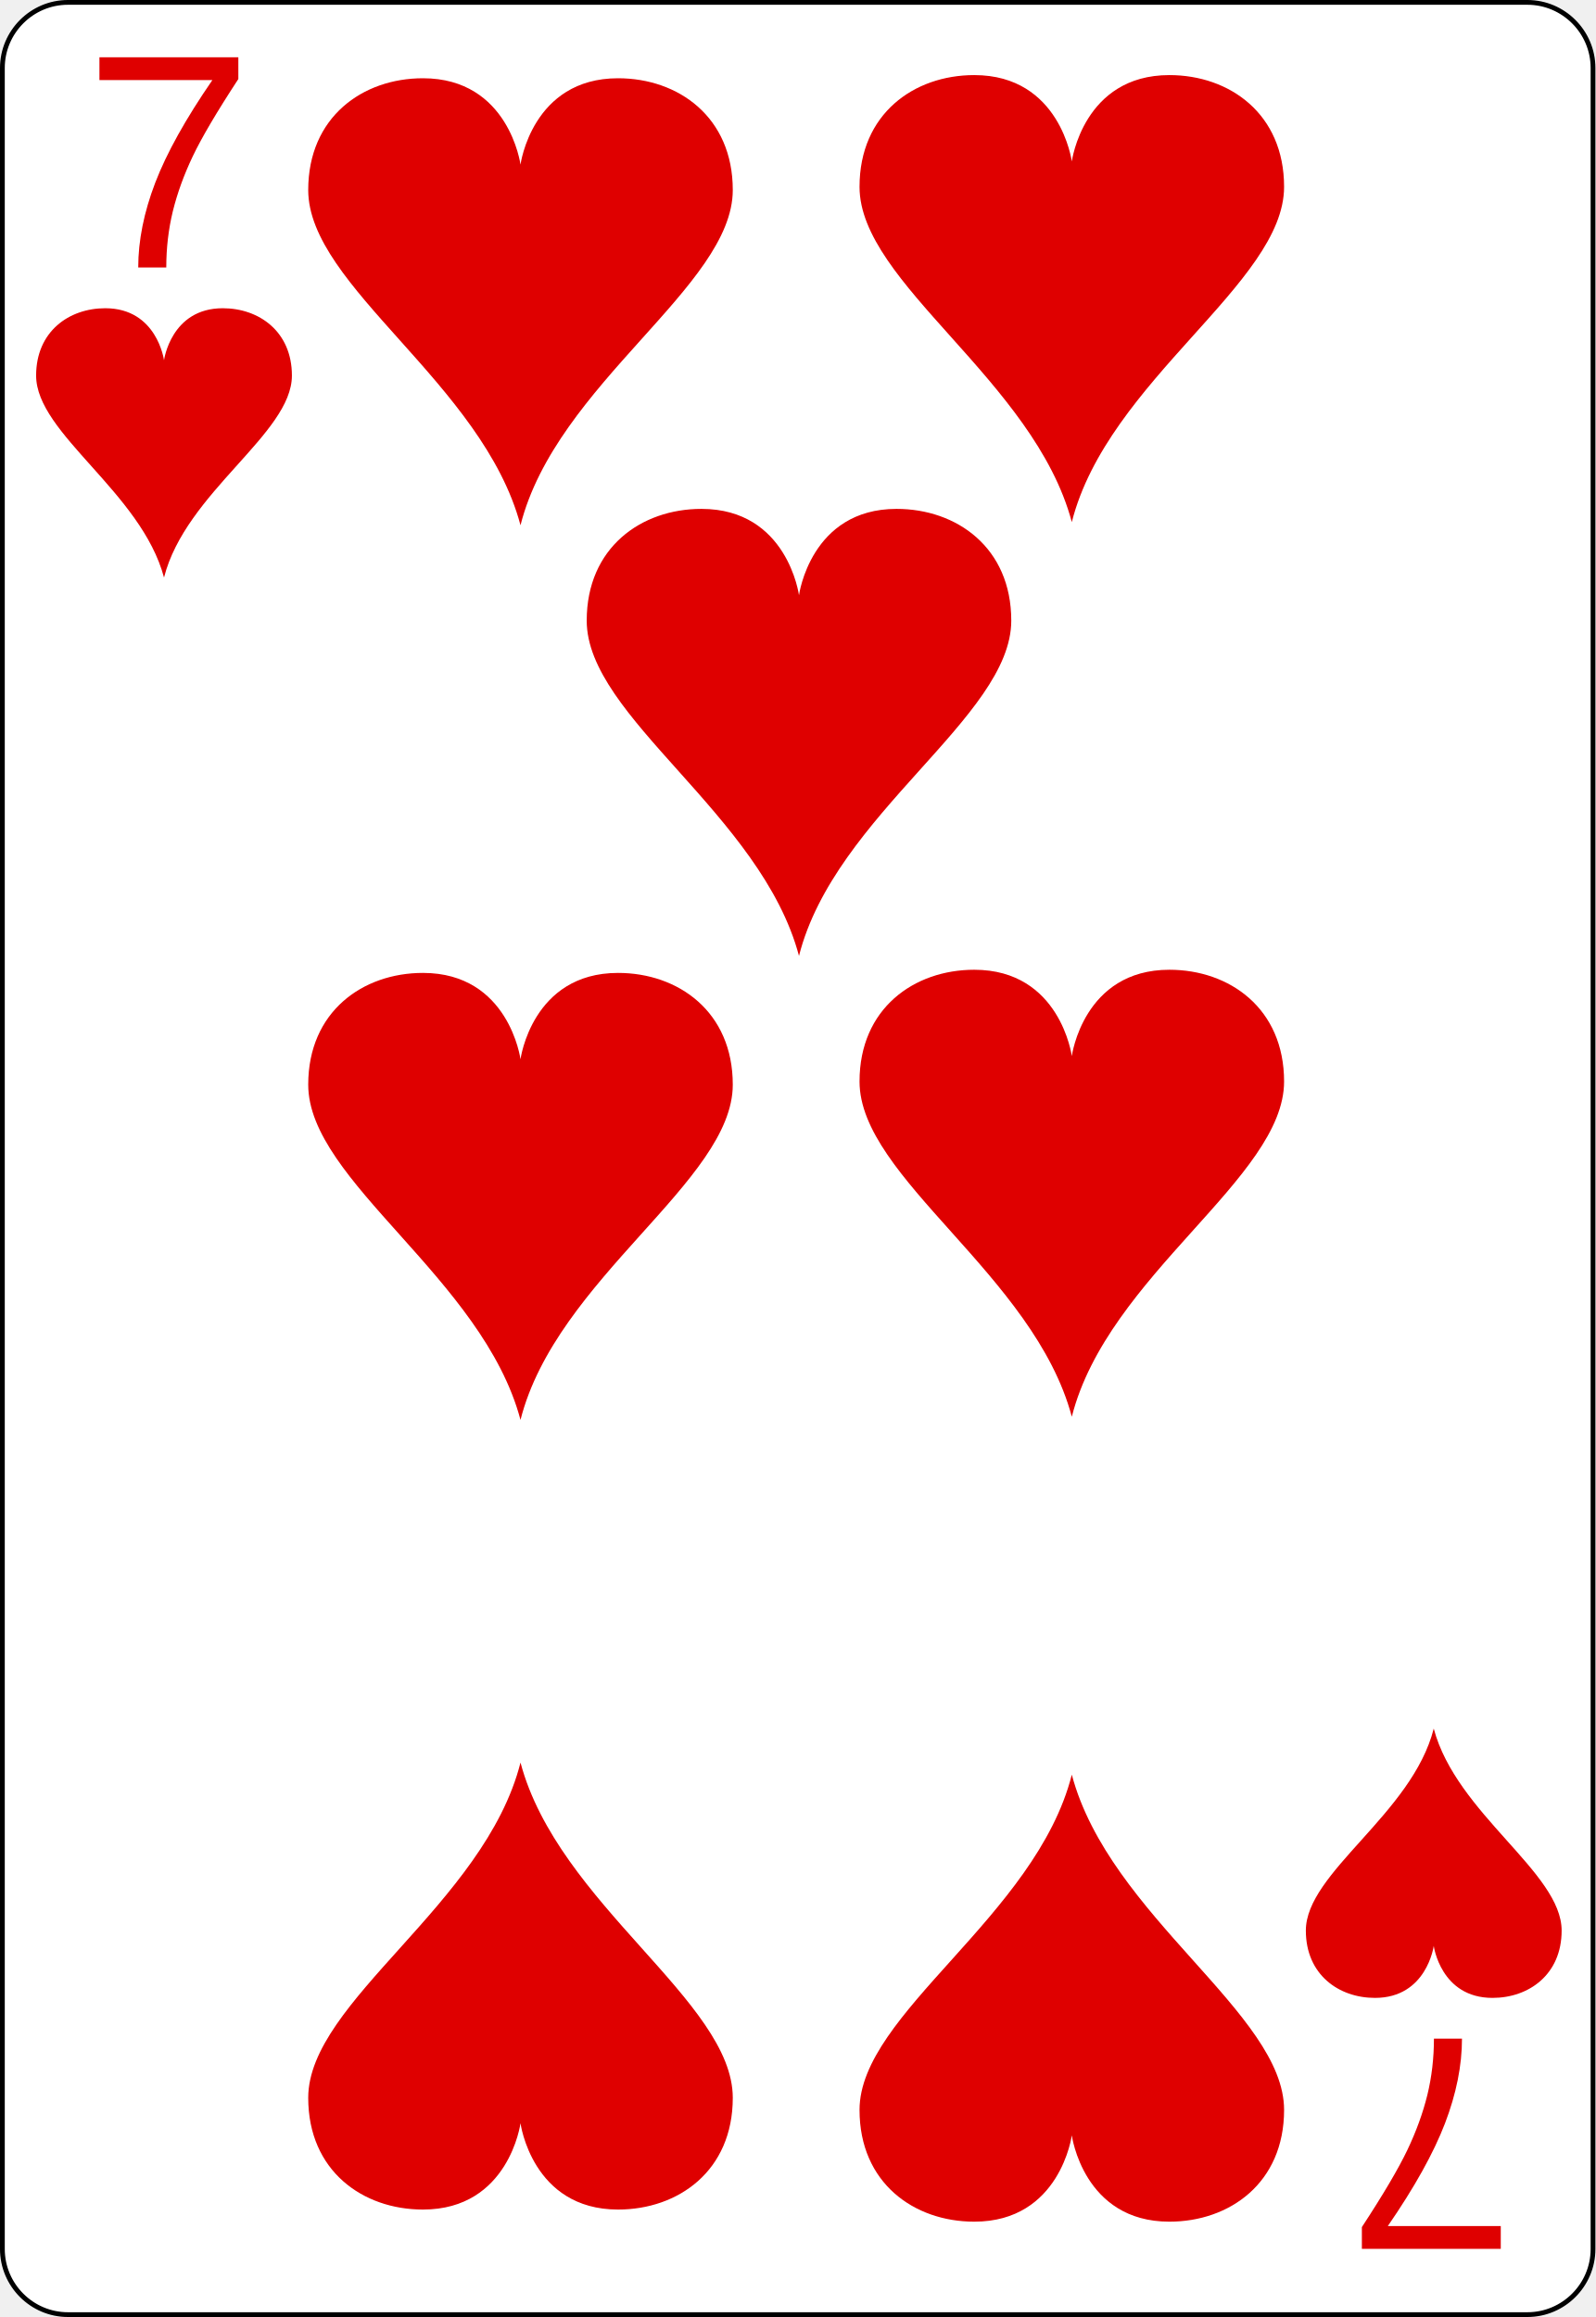
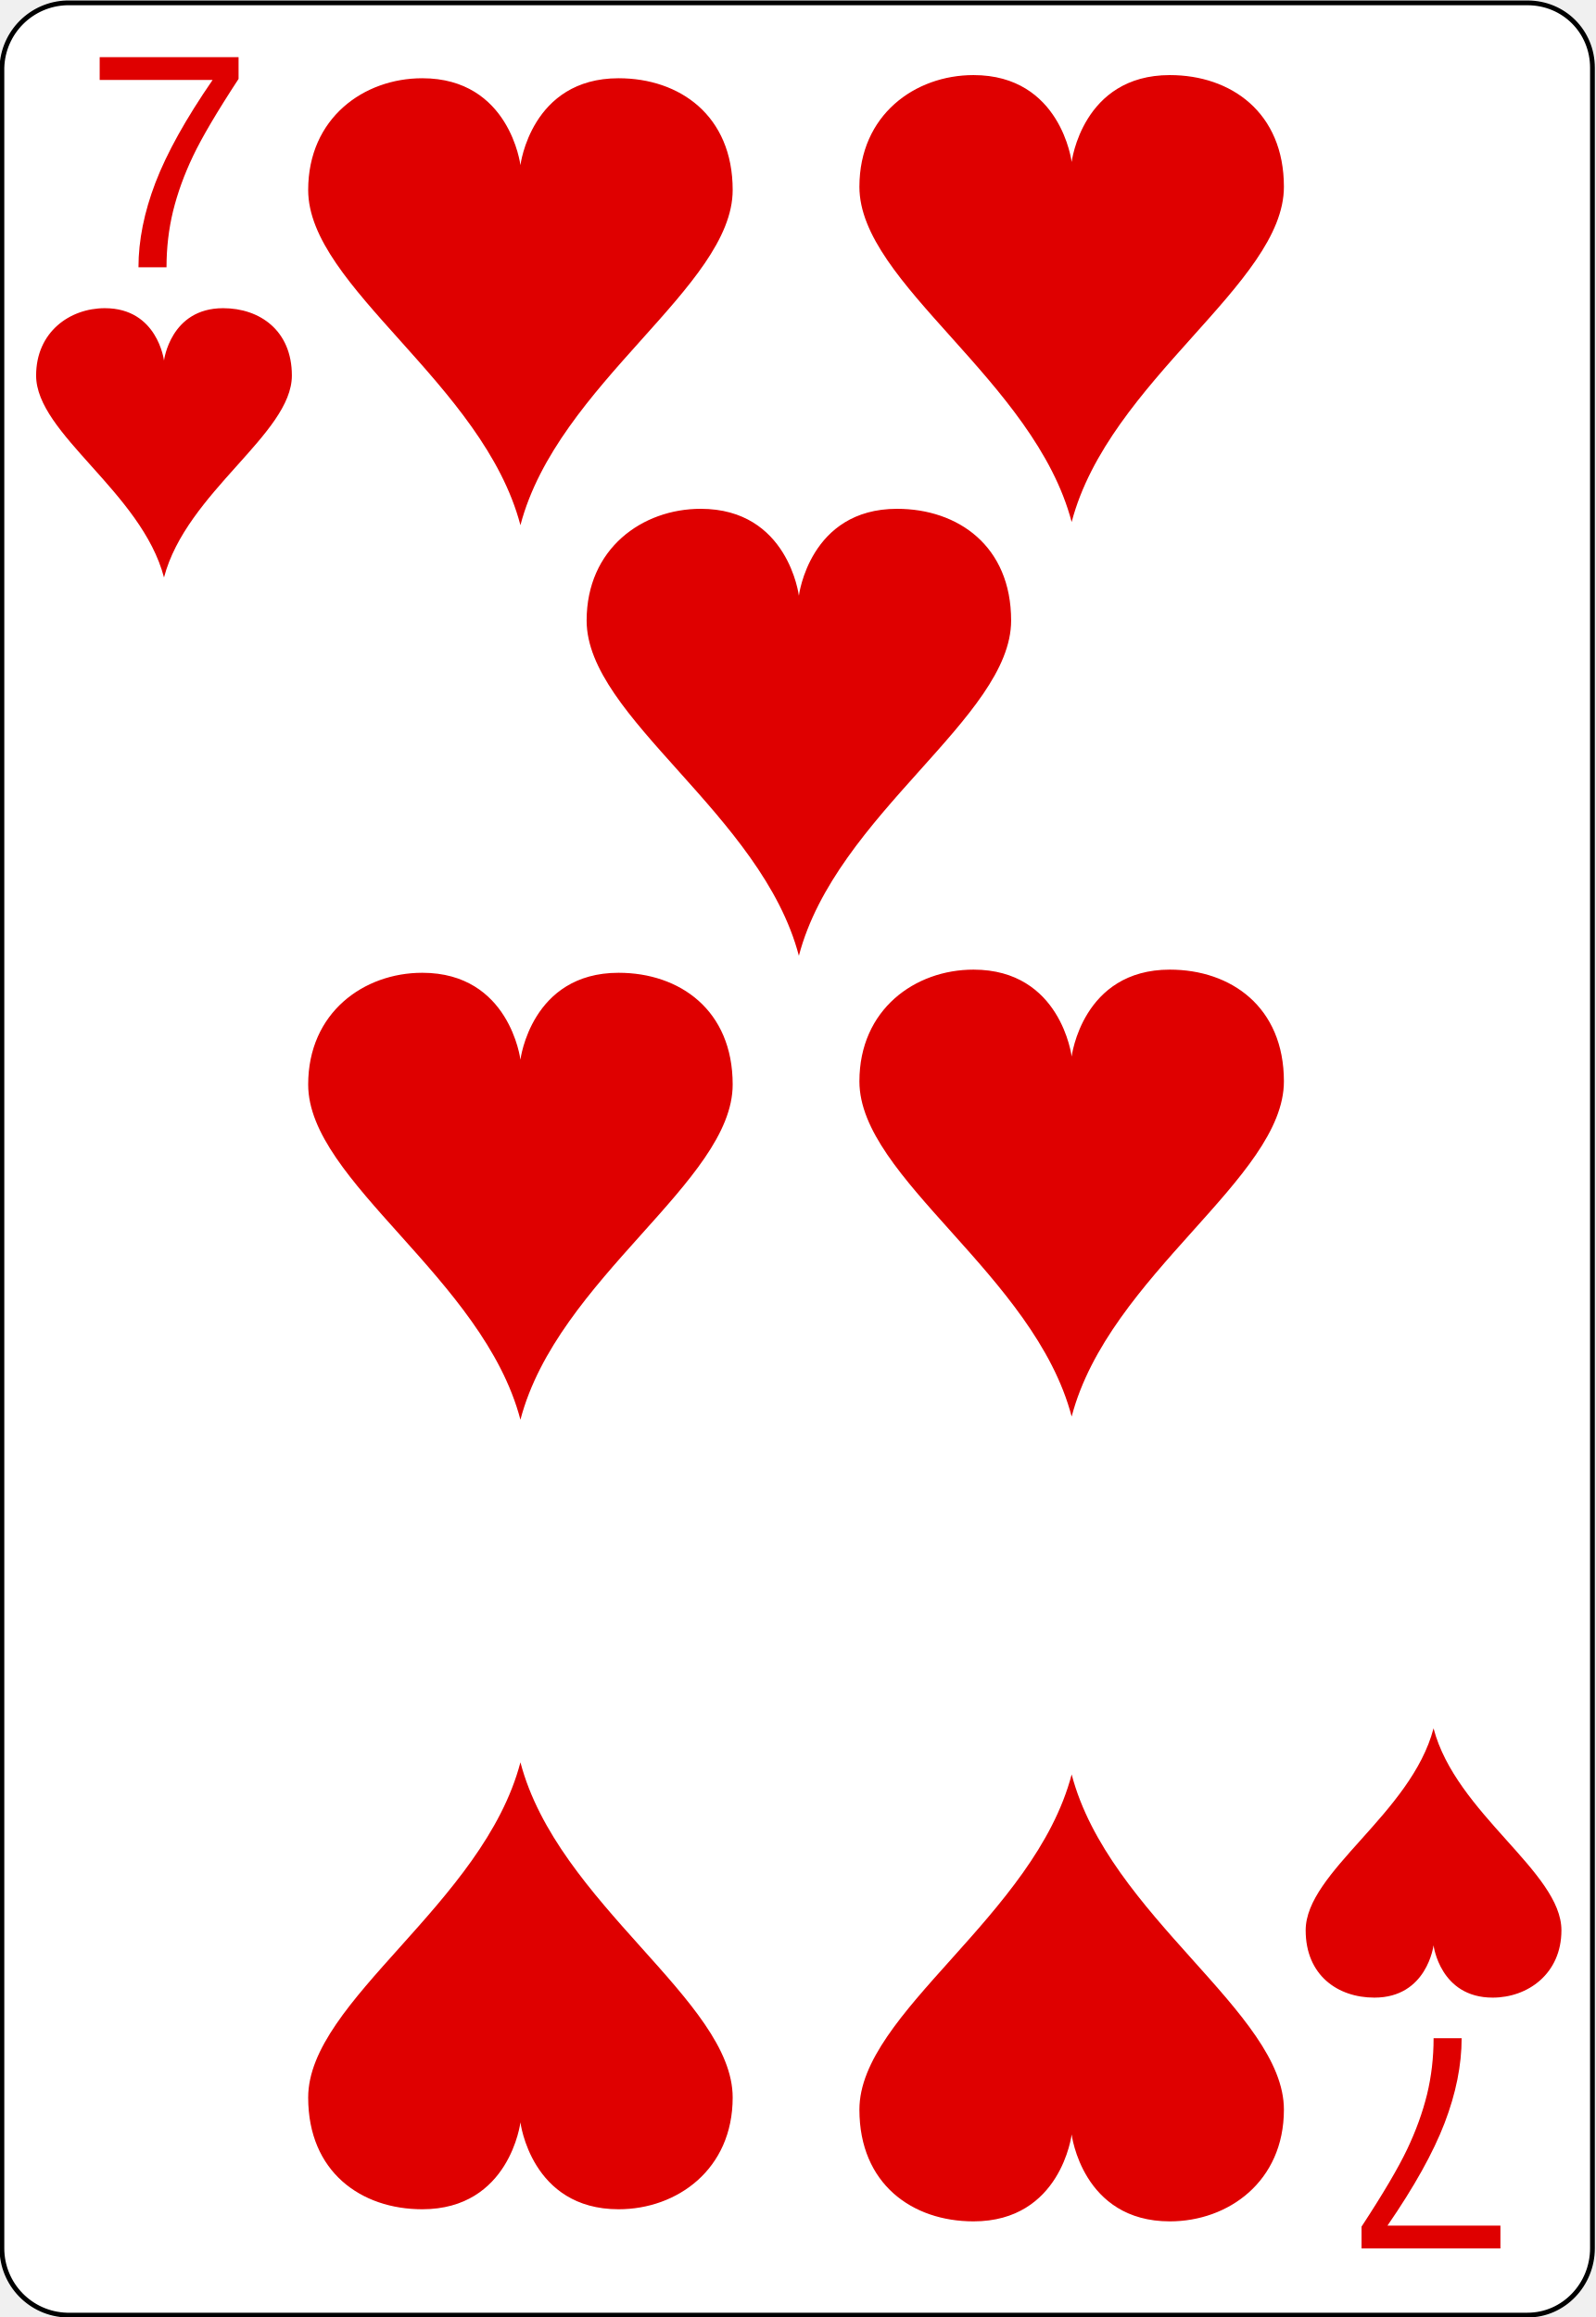
- <svg xmlns="http://www.w3.org/2000/svg" xmlns:xlink="http://www.w3.org/1999/xlink" width="167.087pt" height="242.667pt" viewBox="0 0 167.087 242.667" xml:space="preserve" id="svg2" version="1.1">
-   <defs id="defs41">
-     <radialGradient xlink:href="#linearGradient3773" id="radialGradient3781" cx="-0.158" cy="-8.835" fx="-0.158" fy="-8.835" r="8" gradientTransform="matrix(-1.584269,-0.02349808,0.03071979,-2.477574,-0.2485638,-26.71351)" gradientUnits="userSpaceOnUse" />
-     <linearGradient id="linearGradient3773">
-       <stop style="stop-color:#000000;stop-opacity:1;" offset="0" id="stop3775" />
-       <stop style="stop-color:#000000;stop-opacity:0.649;" offset="1" id="stop3777" />
-     </linearGradient>
-     <radialGradient xlink:href="#linearGradient3773" id="radialGradient3957" cx="-0.158" cy="-8.835" fx="-0.158" fy="-8.835" r="8" gradientTransform="matrix(-1.584269,-0.02349808,0.03071979,-2.477574,-0.2485638,-26.71351)" gradientUnits="userSpaceOnUse" />
-     <linearGradient id="linearGradient3959">
-       <stop style="stop-color:#000000;stop-opacity:1;" offset="0" id="stop3961" />
-       <stop style="stop-color:#000000;stop-opacity:0.649;" offset="1" id="stop3963" />
-     </linearGradient>
-     <radialGradient r="81.903" fy="509.476" fx="168.025" cy="509.476" cx="168.025" gradientTransform="matrix(1.25656,-0.7774064,0.3366382,0.5361257,-221.2021,359.2426)" gradientUnits="userSpaceOnUse" id="radialGradient3975" xlink:href="#linearGradient3784-4" />
-     <linearGradient id="linearGradient3784-4">
-       <stop style="stop-color:#ffffff;stop-opacity:0.435;" offset="0" id="stop3786-8" />
-       <stop style="stop-color:#000000;stop-opacity:0;" offset="1" id="stop3788-6" />
-     </linearGradient>
-     <radialGradient xlink:href="#linearGradient3784-4-5" id="radialGradient3929" gradientUnits="userSpaceOnUse" gradientTransform="matrix(1.25656,-0.7774064,0.3366382,0.5361257,-221.2021,359.2426)" cx="168.025" cy="509.476" fx="168.025" fy="509.476" r="81.903" />
-     <linearGradient id="linearGradient3784-4-5">
-       <stop style="stop-color:#ffffff;stop-opacity:0.489;" offset="0" id="stop3786-8-0" />
-       <stop style="stop-color:#000000;stop-opacity:0;" offset="1" id="stop3788-6-3" />
-     </linearGradient>
-     <radialGradient xlink:href="#linearGradient3784-4-1" id="radialGradient3927" gradientUnits="userSpaceOnUse" gradientTransform="matrix(1.25656,-0.7774064,0.3366382,0.5361257,-221.2021,359.2426)" cx="168.025" cy="509.476" fx="168.025" fy="509.476" r="81.903" />
-     <linearGradient id="linearGradient3784-4-1">
-       <stop style="stop-color:#ffffff;stop-opacity:0.237;" offset="0" id="stop3786-8-03" />
-       <stop style="stop-color:#000000;stop-opacity:0;" offset="1" id="stop3788-6-6" />
-     </linearGradient>
-     <radialGradient xlink:href="#linearGradient3768" id="radialGradient3776" cx="-0.206" cy="-4.579" fx="-0.206" fy="-4.579" r="8" gradientTransform="matrix(-1,0,0,-1.720176,-0.4120407,-13.02719)" gradientUnits="userSpaceOnUse" />
-     <linearGradient id="linearGradient3768">
-       <stop style="stop-color:#df0000;stop-opacity:1;" offset="0" id="stop3770" />
-       <stop style="stop-color:#df0000;stop-opacity:0.672;" offset="1" id="stop3772" />
-     </linearGradient>
-     <radialGradient r="81.903" fy="511.223" fx="171.487" cy="511.223" cx="171.487" gradientTransform="matrix(1.152989,-0.6739155,0.3948202,0.6754904,-233.6326,270.4008)" gradientUnits="userSpaceOnUse" id="radialGradient4013" xlink:href="#linearGradient3784-4-6" />
-     <linearGradient id="linearGradient3784-4-6">
-       <stop style="stop-color:#ffffff;stop-opacity:0.313;" offset="0" id="stop3786-8-8" />
-       <stop style="stop-color:#000000;stop-opacity:0;" offset="1" id="stop3788-6-8" />
-     </linearGradient>
-     <radialGradient r="81.903" fy="492.632" fx="159.354" cy="492.632" cx="159.354" gradientTransform="matrix(1.089478,-0.715138,0.4464527,0.6562658,-244.9333,290.9185)" gradientUnits="userSpaceOnUse" id="radialGradient4013-8" xlink:href="#linearGradient3784-4-2" />
-     <linearGradient id="linearGradient3784-4-2">
-       <stop style="stop-color:#ffffff;stop-opacity:0.29;" offset="0" id="stop3786-8-1" />
-       <stop style="stop-color:#000000;stop-opacity:0;" offset="1" id="stop3788-6-5" />
-     </linearGradient>
-     <radialGradient r="81.903" fy="492.632" fx="159.354" cy="492.632" cx="159.354" gradientTransform="matrix(1.089478,-0.715138,0.4464527,0.6562658,-244.9333,290.9185)" gradientUnits="userSpaceOnUse" id="radialGradient3073" xlink:href="#linearGradient3784-4-2" />
-   </defs>
-   <g id="Layer_x0020_1" style="fill-rule:nonzero;clip-rule:nonzero;stroke:#000000;stroke-miterlimit:4;">
-     <path style="fill:#FFFFFF;stroke-width:0.5;" d="M166.837,235.548c0,3.777-3.087,6.869-6.871,6.869H7.111c-3.775,0-6.861-3.092-6.861-6.869V7.12C0.25,3.343,3.336,0.25,7.111,0.25h152.855    c3.784,0,6.871,3.093,6.871,6.87v228.428z" id="path5" />
-     <g style="stroke:none;" id="g7">
-       <g id="g9">
- 				
- 			</g>
-     </g>
-     <g id="g15">
- 			
- 		</g>
-     <g id="g19">
- 			
- 		</g>
-     <g style="stroke:none;" id="g23">
-       <g id="g25">
- 				
- 			</g>
-     </g>
-     <g style="stroke:none;" id="g31">
-       <g id="g33">
- 				
- 			</g>
-     </g>
+ <svg xmlns="http://www.w3.org/2000/svg" xml:space="preserve" width="222.8" height="323.6" viewBox="0 0 167.1 242.7">
+   <g style="fill-rule:nonzero;clip-rule:nonzero;stroke:#000;stroke-miterlimit:4">
+     <path d="M166.8 235.5c0 3.8-3 7-6.8 7H7a7 7 0 0 1-6.8-7V7.1A7 7 0 0 1 7 .3h153c3.8 0 6.8 3 6.8 6.8z" style="fill:#fff;stroke-width:.5" />
  </g>
-   <text xml:space="preserve" style="font-size:32px;font-style:normal;font-weight:normal;line-height:125%;letter-spacing:0px;word-spacing:0px;fill:#df0000;fill-opacity:1;stroke:none;font-family:Bitstream Vera Sans" x="8.775" y="28.013" id="text3788">
-     <tspan id="tspan3790" x="8.775" y="28.013" style="font-style:normal;font-variant:normal;font-weight:normal;font-stretch:normal;fill:#df0000;fill-opacity:1;font-family:Arial;-inkscape-font-specification:Arial">7</tspan>
+   <text xml:space="preserve" x="8.8" y="28" style="font-size:32px;font-style:normal;font-weight:400;line-height:125%;letter-spacing:0;word-spacing:0;fill:#df0000;fill-opacity:1;stroke:none;font-family:Bitstream Vera Sans">
+     <tspan x="8.8" y="28" style="font-style:normal;font-variant:normal;font-weight:400;font-stretch:normal;fill:#df0000;fill-opacity:1;font-family:Arial;-inkscape-font-specification:Arial">7</tspan>
  </text>
-   <g transform="matrix(1.674307,0,0,1.566992,17.17751,46.38532)" id="layer1-9-6" style="fill:#df0000;fill-opacity:1">
-     <path style="fill:#df0000;fill-opacity:1" id="hl-8" d="M 3.676,-9 C 0.433,-9 0,-5.523 0,-5.523 0,-5.523 -0.433,-9 -3.676,-9 -5.946,-9 -8,-7.441 -8,-4.5 -8,-0.614 -1.421,3.294 0,9 1.352,3.299 8,-0.614 8,-4.5 8,-7.441 5.946,-9 3.676,-9 z" />
-   </g>
-   <text xml:space="preserve" style="font-size:32px;font-style:normal;font-weight:normal;line-height:125%;letter-spacing:0px;word-spacing:0px;fill:#df0000;fill-opacity:1;stroke:none;font-family:Bitstream Vera Sans" x="-158.818" y="-213.515" id="text3788-4" transform="scale(-1,-1)">
-     <tspan id="tspan3790-3" x="-158.818" y="-213.515" style="font-style:normal;font-variant:normal;font-weight:normal;font-stretch:normal;fill:#df0000;fill-opacity:1;font-family:Arial;-inkscape-font-specification:Arial">7</tspan>
+   <path d="M3.7-9C.4-9 0-5.5 0-5.5S-.4-9-3.7-9C-5.9-9-8-7.4-8-4.5-8-.6-1.4 3.3 0 9 1.4 3.3 8-.6 8-4.5 8-7.5 6-9 3.7-9" style="fill:#df0000;fill-opacity:1" transform="matrix(1.6743 0 0 1.567 17.178 46.385)" />
+   <text xml:space="preserve" x="-158.8" y="-213.5" style="font-size:32px;font-style:normal;font-weight:400;line-height:125%;letter-spacing:0;word-spacing:0;fill:#df0000;fill-opacity:1;stroke:none;font-family:Bitstream Vera Sans" transform="scale(-1)">
+     <tspan x="-158.8" y="-213.5" style="font-style:normal;font-variant:normal;font-weight:400;font-stretch:normal;fill:#df0000;fill-opacity:1;font-family:Arial;-inkscape-font-specification:Arial">7</tspan>
  </text>
-   <g transform="matrix(-1.674307,0,0,-1.566992,150.156,195.1431)" id="layer1-9-6-5" style="fill:#df0000;fill-opacity:1">
-     <path style="fill:#df0000;fill-opacity:1" id="hl-8-1" d="M 3.676,-9 C 0.433,-9 0,-5.523 0,-5.523 0,-5.523 -0.433,-9 -3.676,-9 -5.946,-9 -8,-7.441 -8,-4.5 -8,-0.614 -1.421,3.294 0,9 1.352,3.299 8,-0.614 8,-4.5 8,-7.441 5.946,-9 3.676,-9 z" />
-   </g>
-   <g transform="matrix(2.779008,0,0,2.600887,54.51227,31.60377)" id="layer1-9-6-8" style="fill:#df0000;fill-opacity:1">
-     <path style="fill:#df0000;fill-opacity:1" id="hl-8-8" d="M 3.676,-9 C 0.433,-9 0,-5.523 0,-5.523 0,-5.523 -0.433,-9 -3.676,-9 -5.946,-9 -8,-7.441 -8,-4.5 -8,-0.614 -1.421,3.294 0,9 1.352,3.299 8,-0.614 8,-4.5 8,-7.441 5.946,-9 3.676,-9 z" />
-   </g>
-   <g transform="matrix(-2.779008,0,0,-2.600887,54.51227,208.0062)" id="layer1-9-6-8-9" style="fill:#df0000;fill-opacity:1">
-     <path style="fill:#df0000;fill-opacity:1" id="hl-8-8-5" d="M 3.676,-9 C 0.433,-9 0,-5.523 0,-5.523 0,-5.523 -0.433,-9 -3.676,-9 -5.946,-9 -8,-7.441 -8,-4.5 -8,-0.614 -1.421,3.294 0,9 1.352,3.299 8,-0.614 8,-4.5 8,-7.441 5.946,-9 3.676,-9 z" />
-   </g>
-   <g transform="matrix(2.779008,0,0,2.600887,54.51227,125.3046)" id="layer1-9-6-8-8" style="fill:#df0000;fill-opacity:1">
-     <path style="fill:#df0000;fill-opacity:1" id="hl-8-8-8" d="M 3.676,-9 C 0.433,-9 0,-5.523 0,-5.523 0,-5.523 -0.433,-9 -3.676,-9 -5.946,-9 -8,-7.441 -8,-4.5 -8,-0.614 -1.421,3.294 0,9 1.352,3.299 8,-0.614 8,-4.5 8,-7.441 5.946,-9 3.676,-9 z" />
-   </g>
-   <g transform="matrix(2.779008,0,0,2.600887,112.2504,31.27278)" id="layer1-9-6-8-88" style="fill:#df0000;fill-opacity:1">
-     <path style="fill:#df0000;fill-opacity:1" id="hl-8-8-4" d="M 3.676,-9 C 0.433,-9 0,-5.523 0,-5.523 0,-5.523 -0.433,-9 -3.676,-9 -5.946,-9 -8,-7.441 -8,-4.5 -8,-0.614 -1.421,3.294 0,9 1.352,3.299 8,-0.614 8,-4.5 8,-7.441 5.946,-9 3.676,-9 z" />
-   </g>
-   <g transform="matrix(-2.779008,0,0,-2.600887,112.2504,209.2752)" id="layer1-9-6-8-9-3" style="fill:#df0000;fill-opacity:1">
-     <path style="fill:#df0000;fill-opacity:1" id="hl-8-8-5-1" d="M 3.676,-9 C 0.433,-9 0,-5.523 0,-5.523 0,-5.523 -0.433,-9 -3.676,-9 -5.946,-9 -8,-7.441 -8,-4.5 -8,-0.614 -1.421,3.294 0,9 1.352,3.299 8,-0.614 8,-4.5 8,-7.441 5.946,-9 3.676,-9 z" />
-   </g>
-   <g transform="matrix(2.779008,0,0,2.600887,112.2504,124.9736)" id="layer1-9-6-8-8-4" style="fill:#df0000;fill-opacity:1">
-     <path style="fill:#df0000;fill-opacity:1" id="hl-8-8-8-9" d="M 3.676,-9 C 0.433,-9 0,-5.523 0,-5.523 0,-5.523 -0.433,-9 -3.676,-9 -5.946,-9 -8,-7.441 -8,-4.5 -8,-0.614 -1.421,3.294 0,9 1.352,3.299 8,-0.614 8,-4.5 8,-7.441 5.946,-9 3.676,-9 z" />
-   </g>
-   <g transform="matrix(2.779008,0,0,2.600887,83.67827,76.70508)" id="layer1-9-6-8-884" style="fill:#df0000;fill-opacity:1">
-     <path style="fill:#df0000;fill-opacity:1" id="hl-8-8-3" d="M 3.676,-9 C 0.433,-9 0,-5.523 0,-5.523 0,-5.523 -0.433,-9 -3.676,-9 -5.946,-9 -8,-7.441 -8,-4.5 -8,-0.614 -1.421,3.294 0,9 1.352,3.299 8,-0.614 8,-4.5 8,-7.441 5.946,-9 3.676,-9 z" />
-   </g>
+   <path d="M3.7-9C.4-9 0-5.5 0-5.5S-.4-9-3.7-9C-5.9-9-8-7.4-8-4.5-8-.6-1.4 3.3 0 9 1.4 3.3 8-.6 8-4.5 8-7.5 6-9 3.7-9" style="fill:#df0000;fill-opacity:1" transform="matrix(-1.6743 0 0 -1.567 150.156 195.143)" />
+   <path d="M3.7-9C.4-9 0-5.5 0-5.5S-.4-9-3.7-9C-5.9-9-8-7.4-8-4.5-8-.6-1.4 3.3 0 9 1.4 3.3 8-.6 8-4.5 8-7.5 6-9 3.7-9" style="fill:#df0000;fill-opacity:1" transform="matrix(2.779 0 0 2.60089 54.512 31.604)" />
+   <path d="M3.7-9C.4-9 0-5.5 0-5.5S-.4-9-3.7-9C-5.9-9-8-7.4-8-4.5-8-.6-1.4 3.3 0 9 1.4 3.3 8-.6 8-4.5 8-7.5 6-9 3.7-9" style="fill:#df0000;fill-opacity:1" transform="matrix(-2.779 0 0 -2.60089 54.512 208.006)" />
+   <path d="M3.7-9C.4-9 0-5.5 0-5.5S-.4-9-3.7-9C-5.9-9-8-7.4-8-4.5-8-.6-1.4 3.3 0 9 1.4 3.3 8-.6 8-4.5 8-7.5 6-9 3.7-9" style="fill:#df0000;fill-opacity:1" transform="matrix(2.779 0 0 2.60089 54.512 125.305)" />
+   <path d="M3.7-9C.4-9 0-5.5 0-5.5S-.4-9-3.7-9C-5.9-9-8-7.4-8-4.5-8-.6-1.4 3.3 0 9 1.4 3.3 8-.6 8-4.5 8-7.5 6-9 3.7-9" style="fill:#df0000;fill-opacity:1" transform="matrix(2.779 0 0 2.60089 112.25 31.273)" />
+   <path d="M3.7-9C.4-9 0-5.5 0-5.5S-.4-9-3.7-9C-5.9-9-8-7.4-8-4.5-8-.6-1.4 3.3 0 9 1.4 3.3 8-.6 8-4.5 8-7.5 6-9 3.7-9" style="fill:#df0000;fill-opacity:1" transform="matrix(-2.779 0 0 -2.60089 112.25 209.275)" />
+   <path d="M3.7-9C.4-9 0-5.5 0-5.5S-.4-9-3.7-9C-5.9-9-8-7.4-8-4.5-8-.6-1.4 3.3 0 9 1.4 3.3 8-.6 8-4.5 8-7.5 6-9 3.7-9" style="fill:#df0000;fill-opacity:1" transform="matrix(2.779 0 0 2.60089 112.25 124.974)" />
+   <path d="M3.7-9C.4-9 0-5.5 0-5.5S-.4-9-3.7-9C-5.9-9-8-7.4-8-4.5-8-.6-1.4 3.3 0 9 1.4 3.3 8-.6 8-4.5 8-7.5 6-9 3.7-9" style="fill:#df0000;fill-opacity:1" transform="matrix(2.779 0 0 2.60089 83.678 76.705)" />
</svg>
